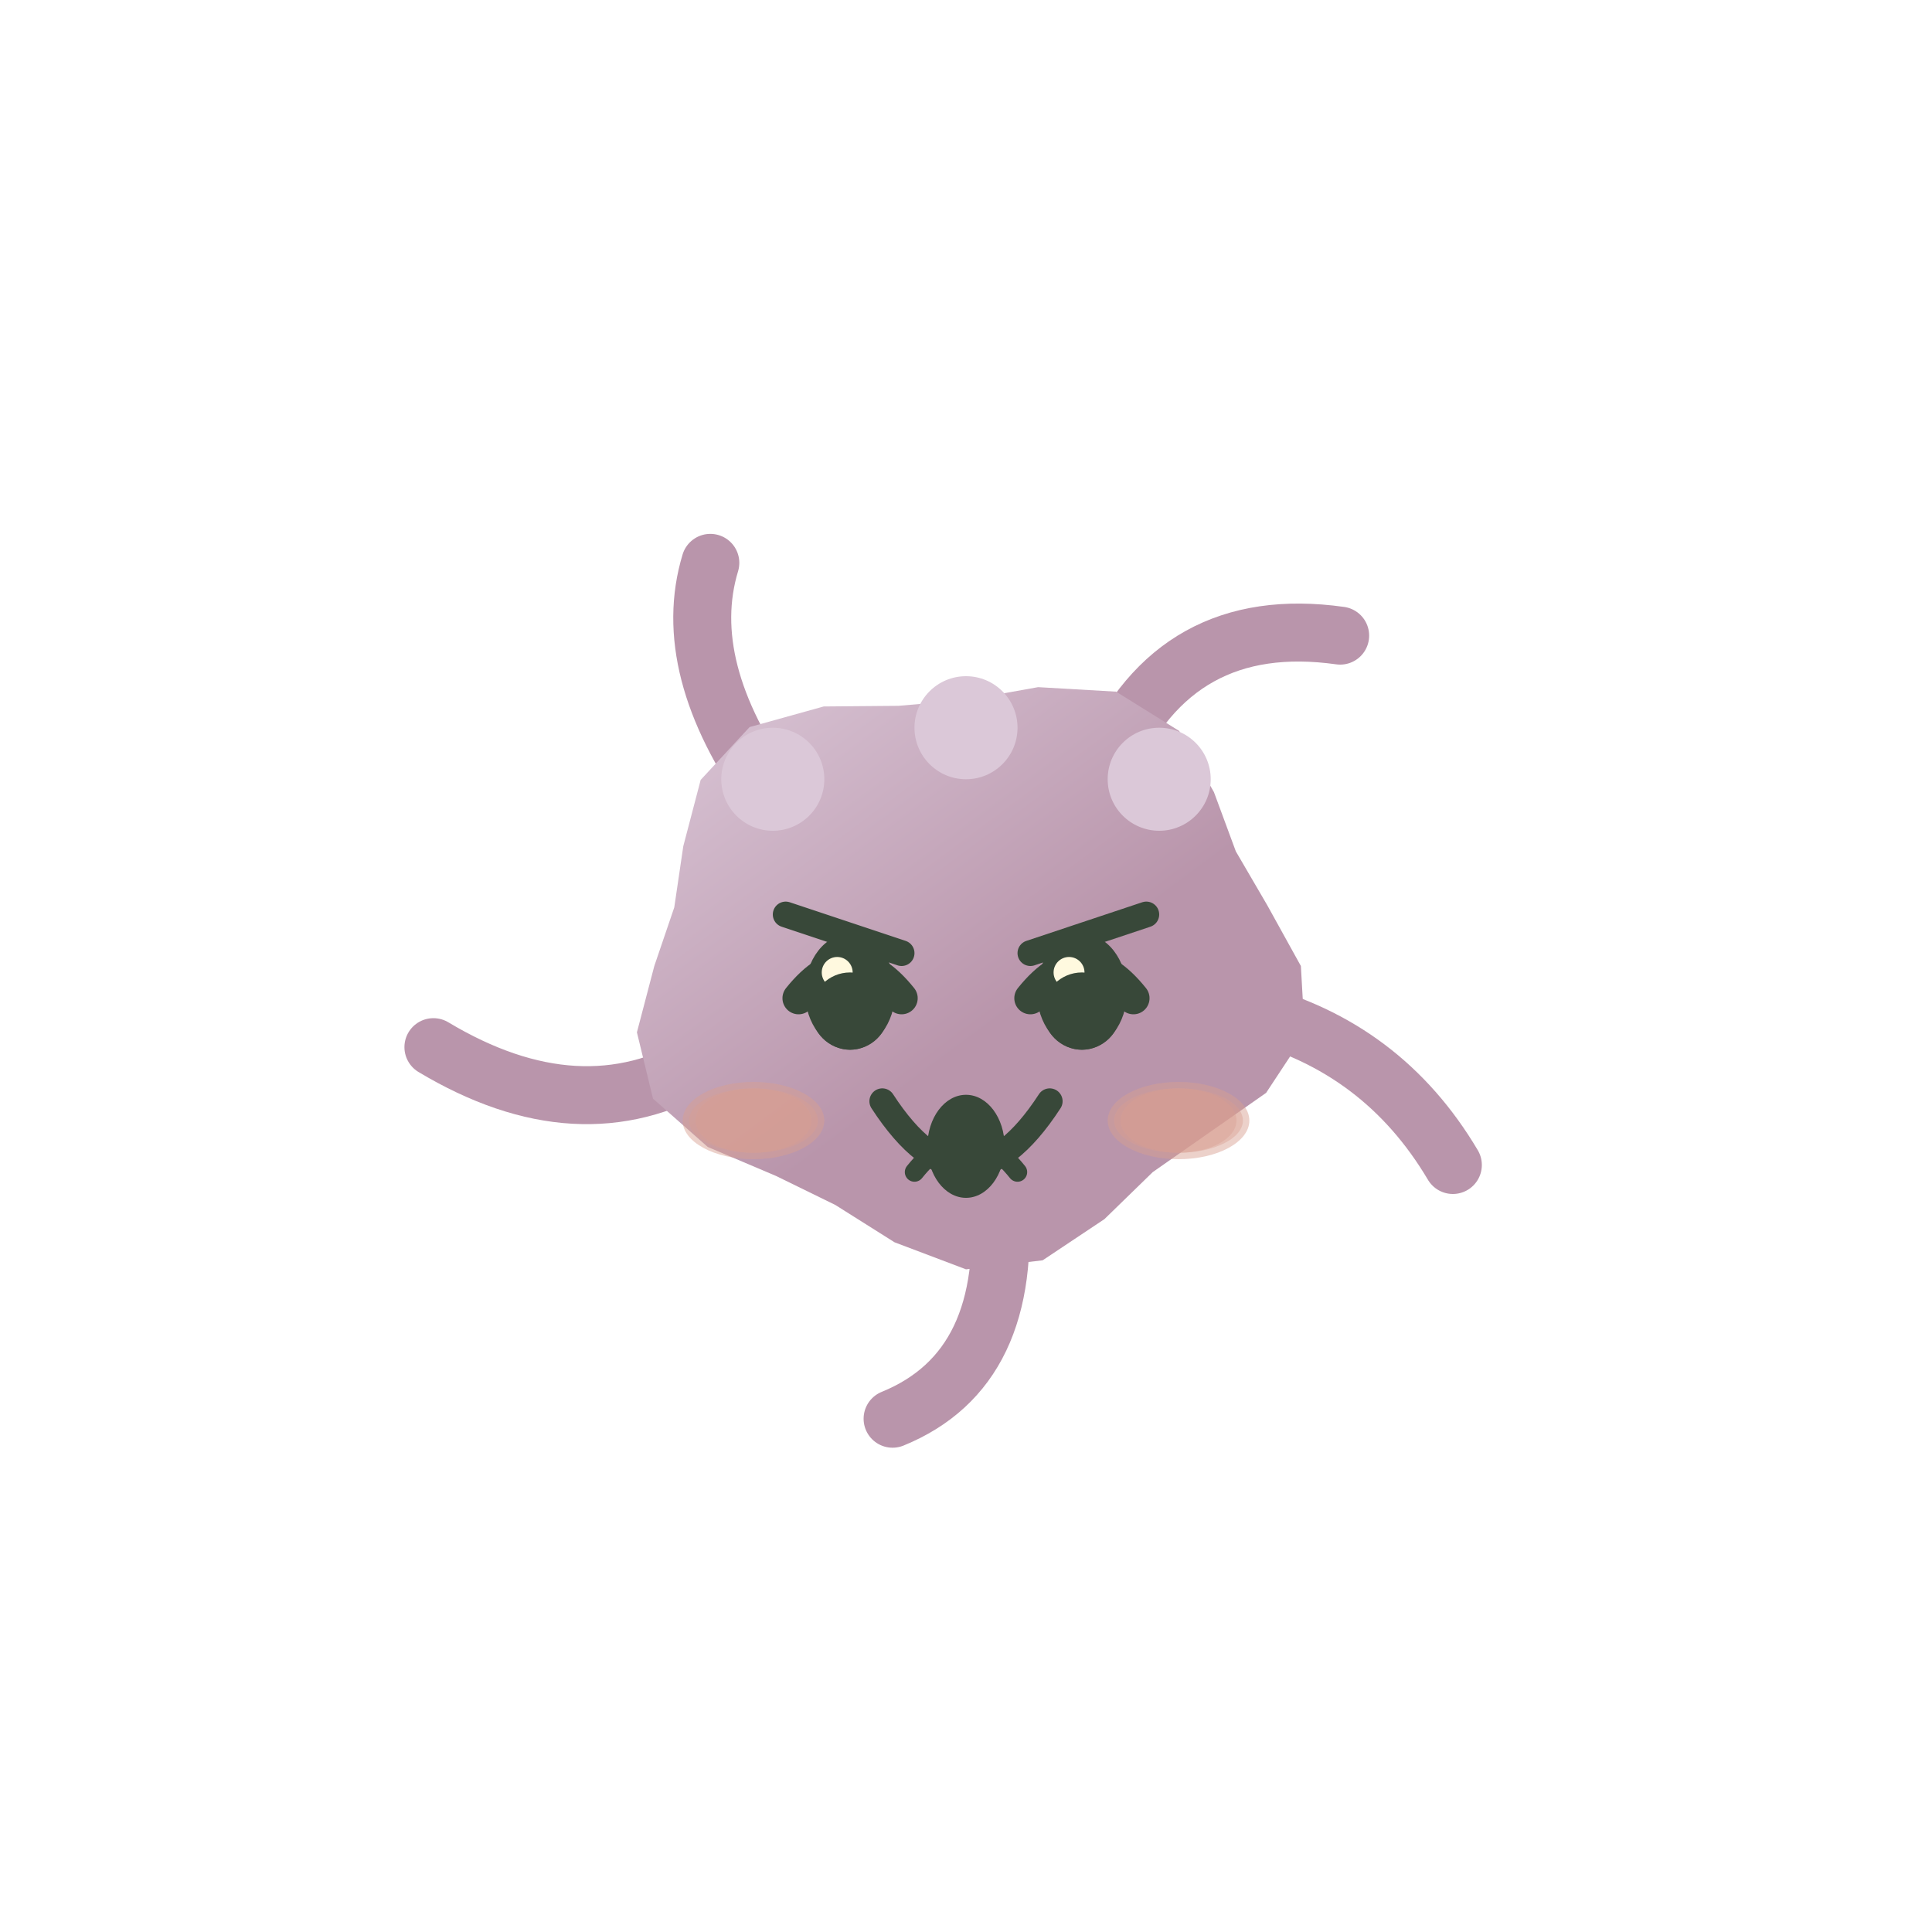
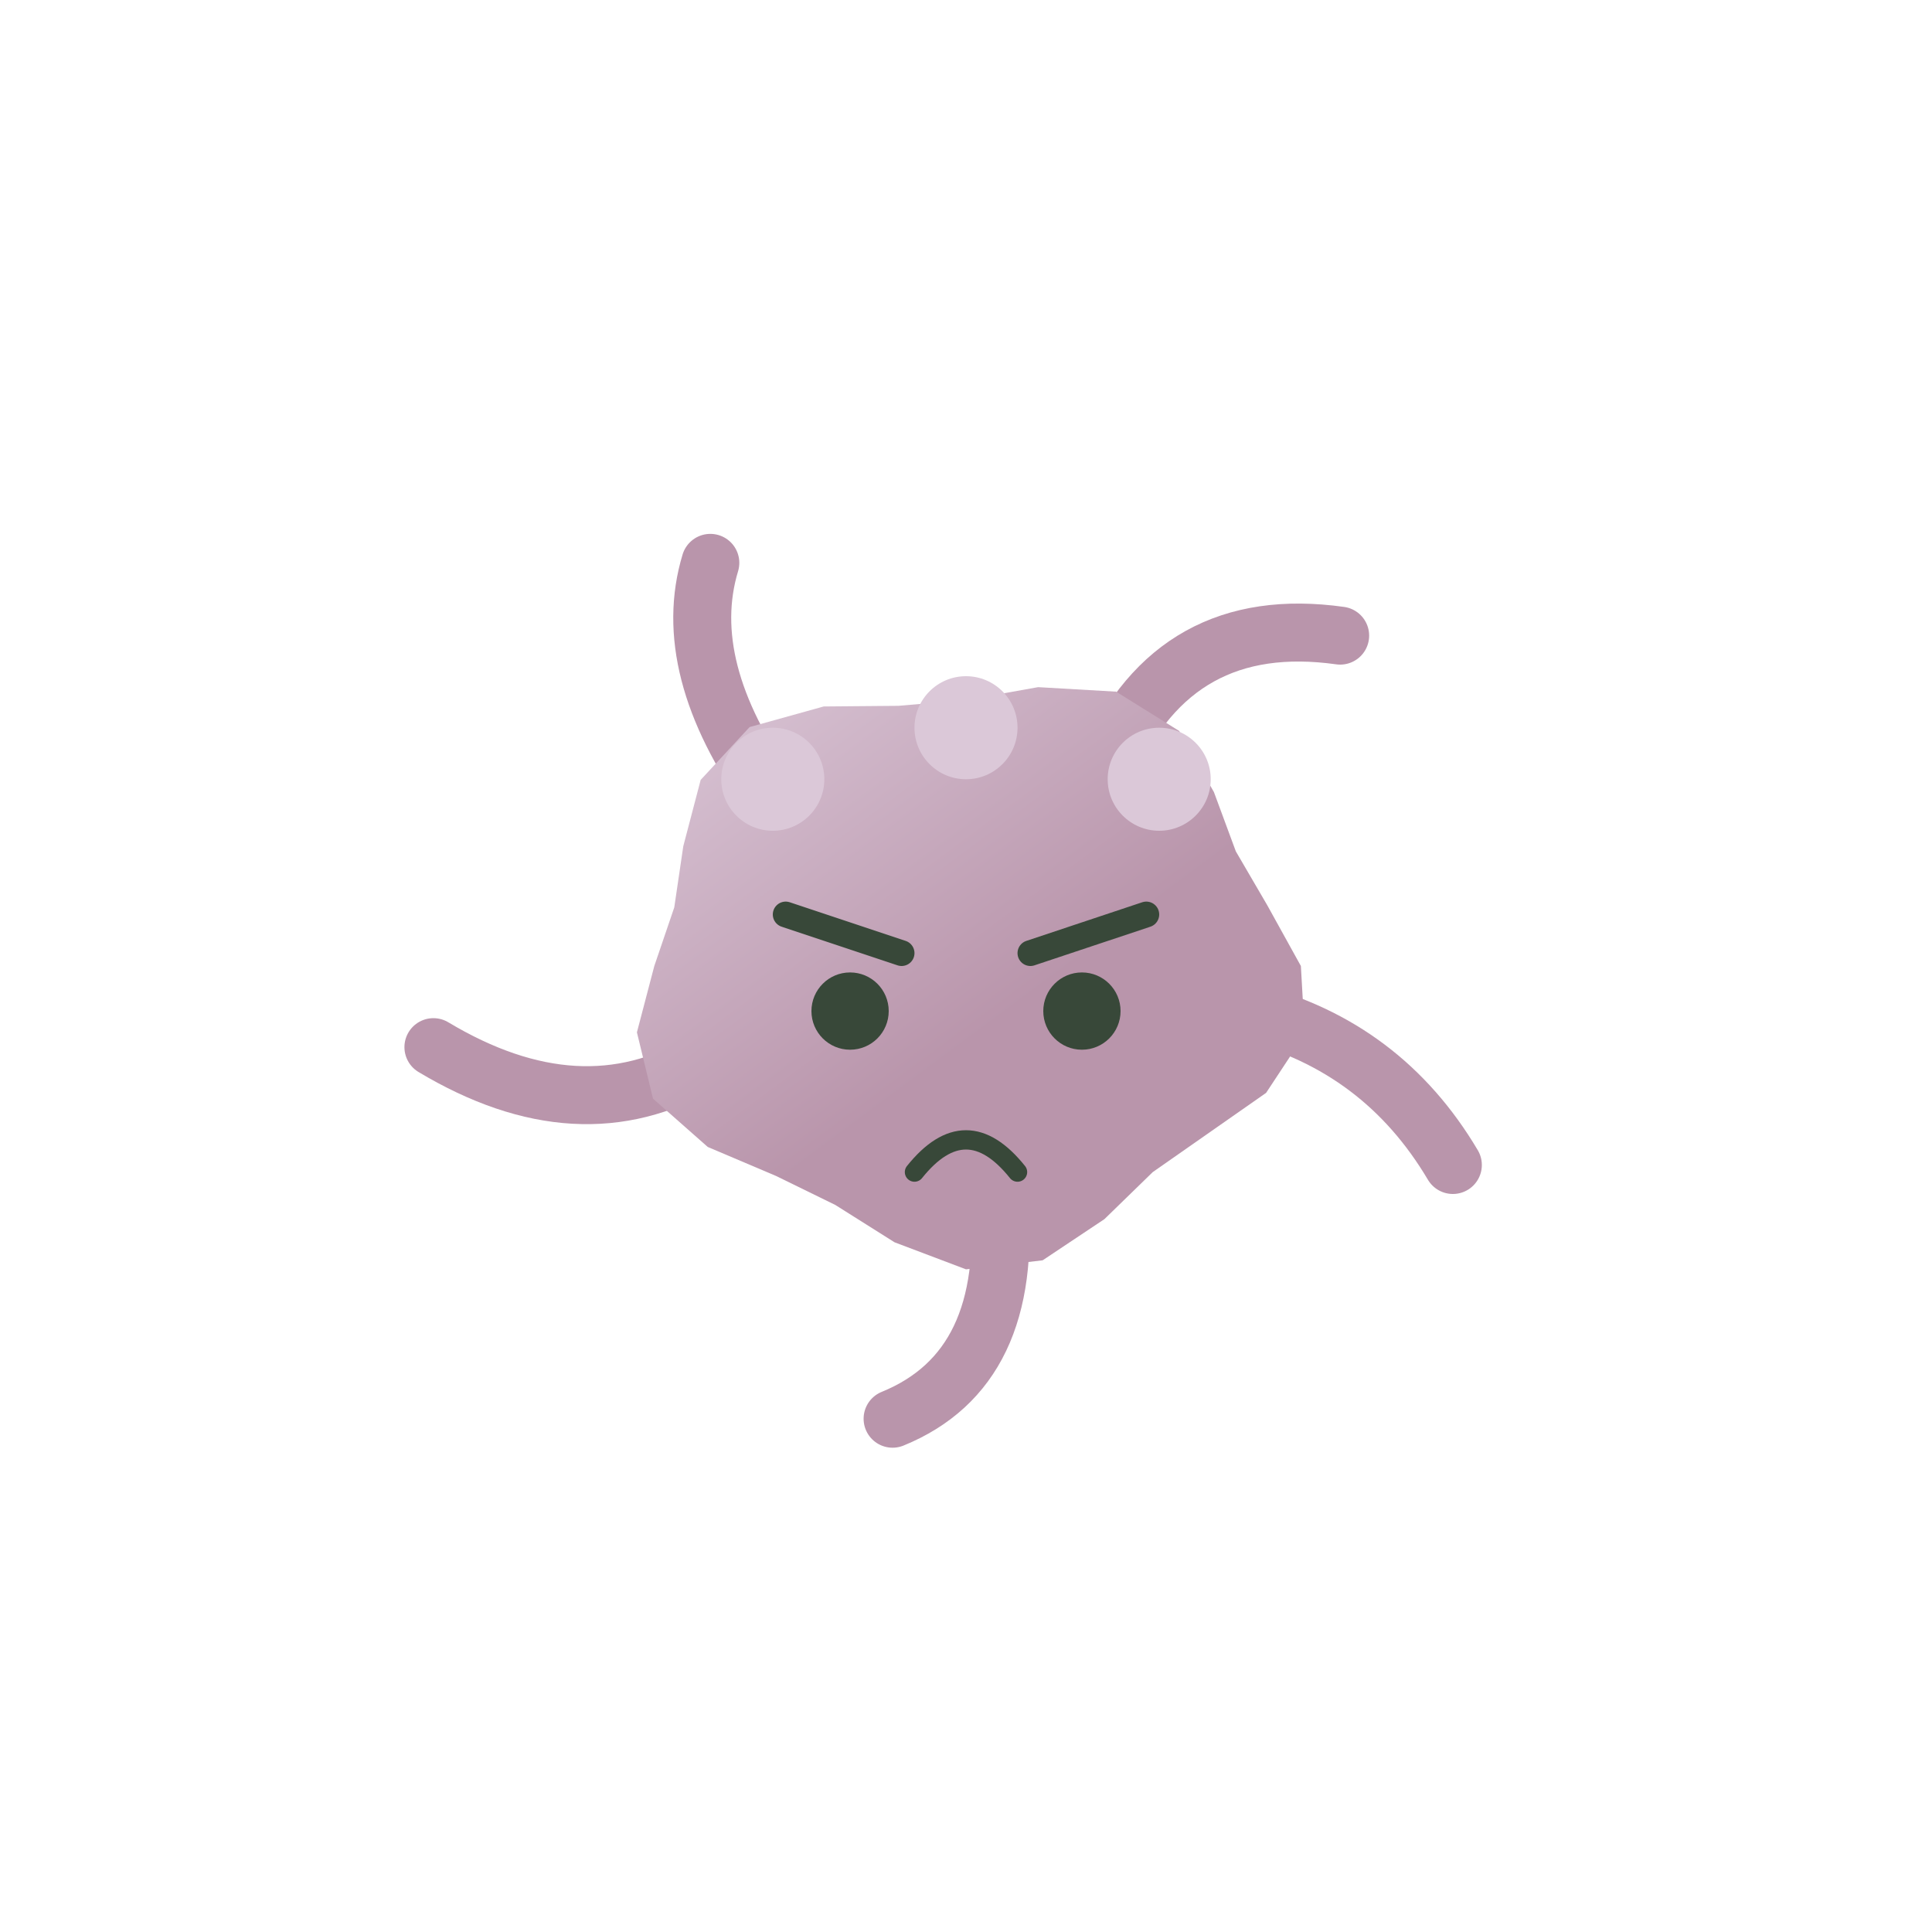
<svg xmlns="http://www.w3.org/2000/svg" width="200" height="200" viewBox="0 0 200 200">
  <defs>
    <linearGradient id="body-gradient" gradientUnits="objectBoundingBox" x1="0%" y1="0%" x2="85%" y2="100%">
      <stop offset="0" stop-color="#dbc8d8" />
      <stop offset="0.6" stop-color="#b995ab" />
      <stop offset="1" stop-color="#b995ab" />
    </linearGradient>
  </defs>
  <g id="body" transform="translate(33.33333 33.33333) scale(0.6666667)">
    <path id="tentacle-0" d="M144.1 107.2 Q164.7 112.5 175.6 130.9" fill="none" stroke="#b995ab" stroke-width="9" stroke-linecap="round" />
    <path id="tentacle-1" d="M105.1 135.8 Q107.5 162.6 88.6 170.3" fill="none" stroke="#b995ab" stroke-width="9" stroke-linecap="round" />
    <path id="tentacle-2" d="M59.1 115.0 Q40.0 126.2 17.3 112.6" fill="none" stroke="#b995ab" stroke-width="9" stroke-linecap="round" />
    <path id="tentacle-3" d="M69.6 73.5 Q55.4 53.6 60.3 37.4" fill="none" stroke="#b995ab" stroke-width="9" stroke-linecap="round" />
    <path id="tentacle-4" d="M122.1 68.7 Q132.5 45.1 158.1 48.7" fill="none" stroke="#b995ab" stroke-width="9" stroke-linecap="round" />
    <path id="shell" d="M152.0 100.0 L152.6 110.6 L146.6 119.7 L137.3 126.2 L129.0 132.0 L121.5 139.3 L111.9 145.7 L100.0 147.1 L88.9 142.9 L79.7 137.1 L70.5 132.6 L59.9 128.1 L51.4 120.6 L48.9 110.3 L51.6 100.0 L54.7 90.9 L56.1 81.4 L58.8 71.1 L66.4 62.9 L77.9 59.7 L89.5 59.6 L100.0 58.7 L111.2 56.7 L123.3 57.4 L133.1 63.5 L138.5 73.0 L141.9 82.2 L146.8 90.6 Z" fill="url(#body-gradient)" />
    <circle id="spot-0" cx="70" cy="71" r="8" fill="#dbc8d8" />
    <circle id="spot-1" cx="100" cy="63" r="8" fill="#dbc8d8" />
    <circle id="spot-2" cx="130" cy="71" r="8" fill="#dbc8d8" />
  </g>
-   <g id="face-neutral" transform="translate(33.33333 33.33333) scale(0.6666667)">
+   <g id="face-neutral" display="none" transform="translate(33.33333 33.33333) scale(0.6666667)">
    <circle id="neutral-eye-left" cx="82" cy="105" r="6" fill="#384839" />
    <circle id="neutral-eye-right" cx="118" cy="105" r="6" fill="#384839" />
    <circle id="neutral-eye-glint-left" cx="80" cy="102" r="1.8" fill="#fff9df" />
    <circle id="neutral-eye-glint-right" cx="116" cy="102" r="1.8" fill="#fff9df" />
    <path id="neutral-smile" d="M92 127 Q100 133 108 127" fill="none" stroke="#384839" stroke-width="3" stroke-linecap="round" />
    <ellipse id="neutral-blush-left" cx="67" cy="124" rx="10" ry="5" fill="#d89e91" opacity=".42" />
    <ellipse id="neutral-blush-right" cx="133" cy="124" rx="10" ry="5" fill="#d89e91" opacity=".42" />
  </g>
-   <g id="face-happy" transform="translate(33.33333 33.33333) scale(0.6666667)">
+   <g id="face-happy" display="none" transform="translate(33.33333 33.33333) scale(0.6666667)">
    <path id="happy-eye-left" d="M74 105 Q82 95 90 105" fill="none" stroke="#384839" stroke-width="5" stroke-linecap="round" />
    <path id="happy-eye-right" d="M110 105 Q118 95 126 105" fill="none" stroke="#384839" stroke-width="5" stroke-linecap="round" />
    <path id="happy-smile" d="M87 121 Q100 141 113 121" fill="none" stroke="#384839" stroke-width="4" stroke-linecap="round" />
    <ellipse id="happy-blush-left" cx="67" cy="124" rx="11" ry="6" fill="#d89e91" opacity=".48" />
    <ellipse id="happy-blush-right" cx="133" cy="124" rx="11" ry="6" fill="#d89e91" opacity=".48" />
  </g>
-   <g id="face-surprised" transform="translate(33.33333 33.33333) scale(0.6666667)">
+   <g id="face-surprised" display="none" transform="translate(33.33333 33.33333) scale(0.6666667)">
    <ellipse id="surprised-eye-left" cx="82" cy="104" rx="7" ry="9" fill="#384839" />
    <ellipse id="surprised-eye-right" cx="118" cy="104" rx="7" ry="9" fill="#384839" />
    <circle id="surprised-eye-glint-left" cx="80" cy="101" r="2.4" fill="#fff9df" />
    <circle id="surprised-eye-glint-right" cx="116" cy="101" r="2.4" fill="#fff9df" />
    <ellipse id="surprised-mouth" cx="100" cy="128" rx="6" ry="8" fill="#384839" />
    <ellipse id="surprised-blush-left" cx="67" cy="124" rx="9" ry="5" fill="#d89e91" opacity=".4" />
    <ellipse id="surprised-blush-right" cx="133" cy="124" rx="9" ry="5" fill="#d89e91" opacity=".4" />
  </g>
  <g id="face-angry" transform="translate(33.33333 33.33333) scale(0.6666667)">
    <circle id="angry-eye-left" cx="82" cy="107" r="6" fill="#384839" />
    <circle id="angry-eye-right" cx="118" cy="107" r="6" fill="#384839" />
    <path id="angry-brow-left" d="M72 92 L90 98" stroke="#384839" stroke-width="4" stroke-linecap="round" />
    <path id="angry-brow-right" d="M128 92 L110 98" stroke="#384839" stroke-width="4" stroke-linecap="round" />
    <path id="angry-frown" d="M92 132 Q100 122 108 132" fill="none" stroke="#384839" stroke-width="3" stroke-linecap="round" />
  </g>
</svg>
